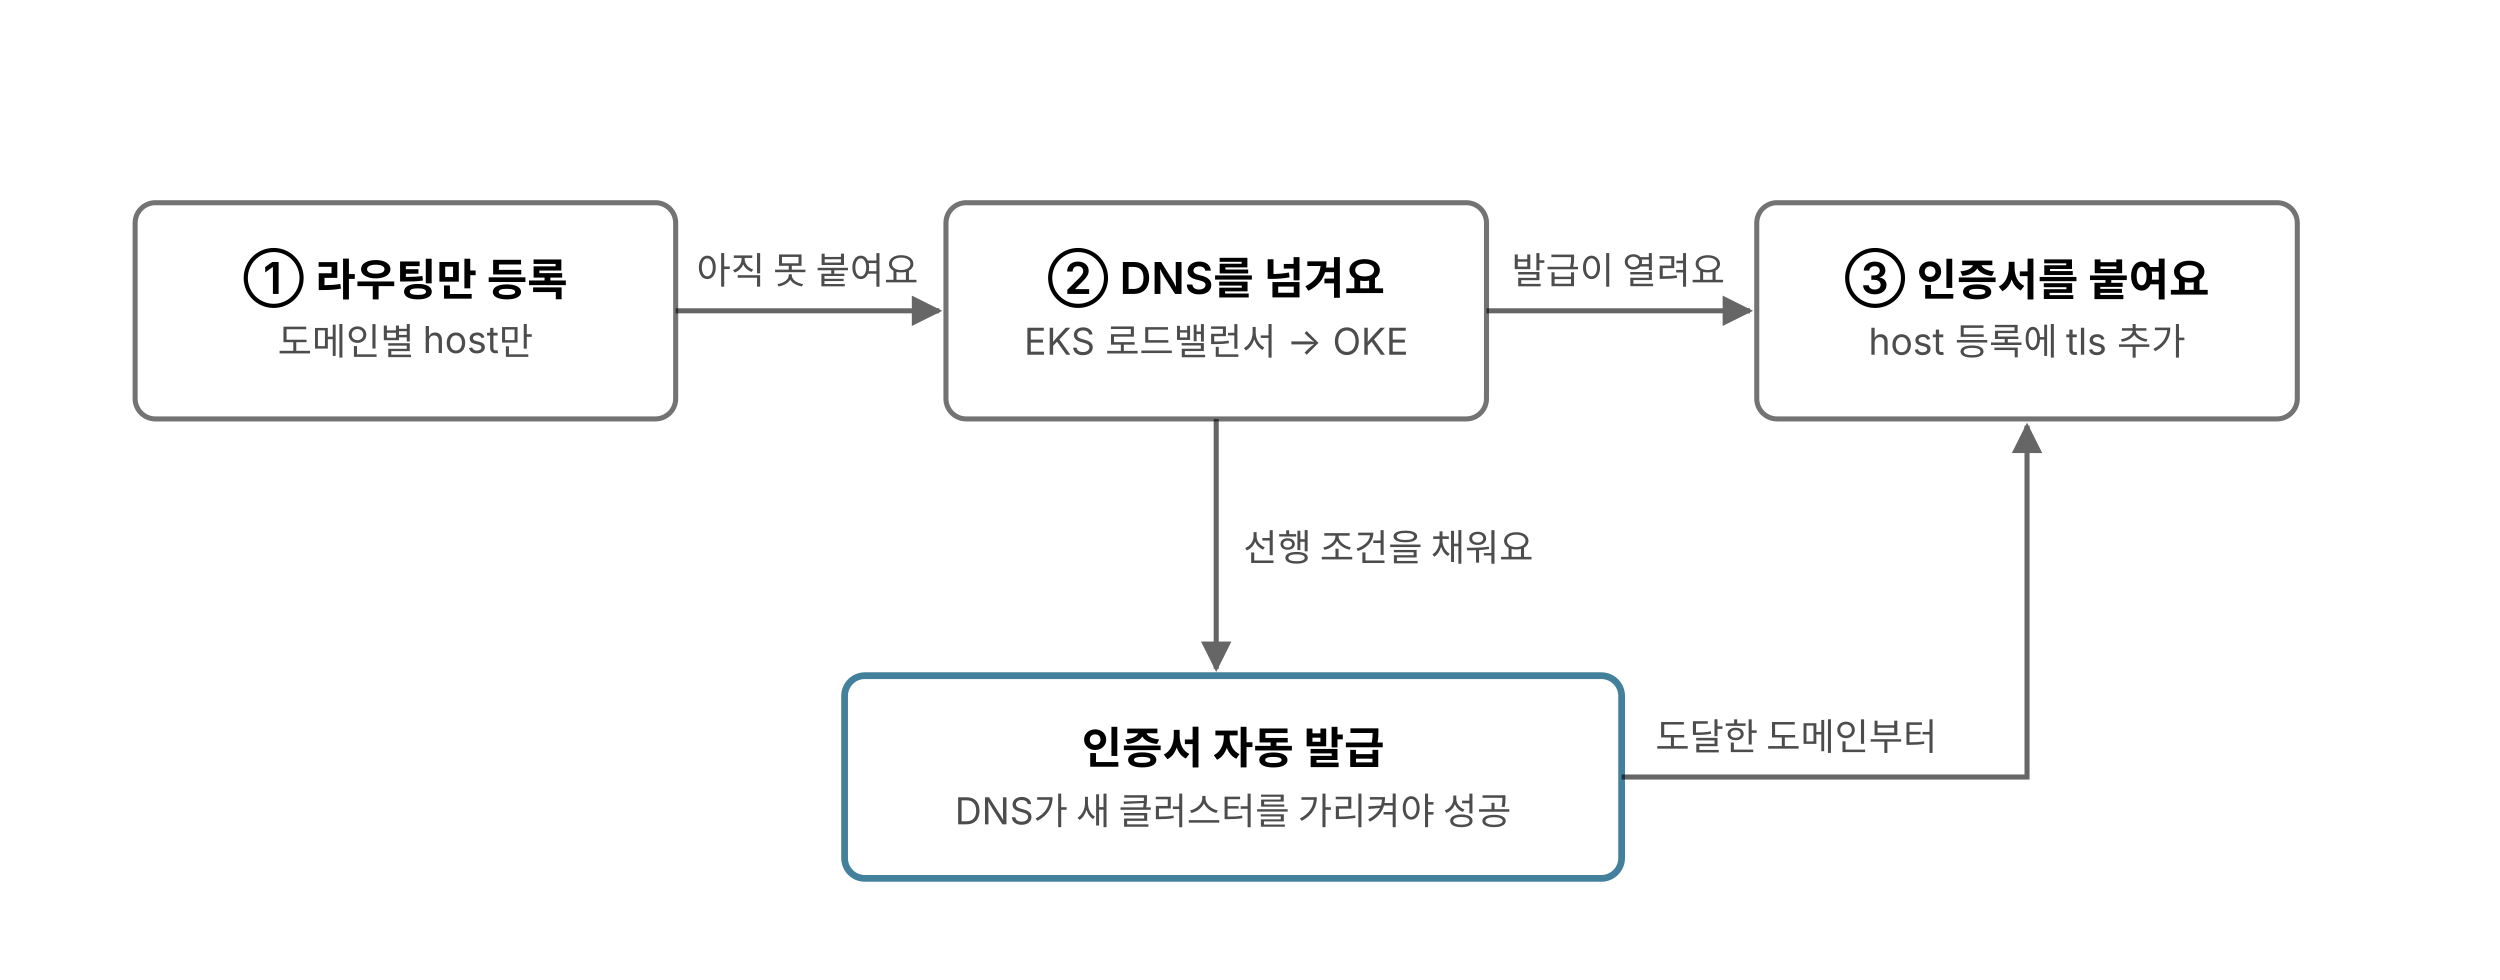
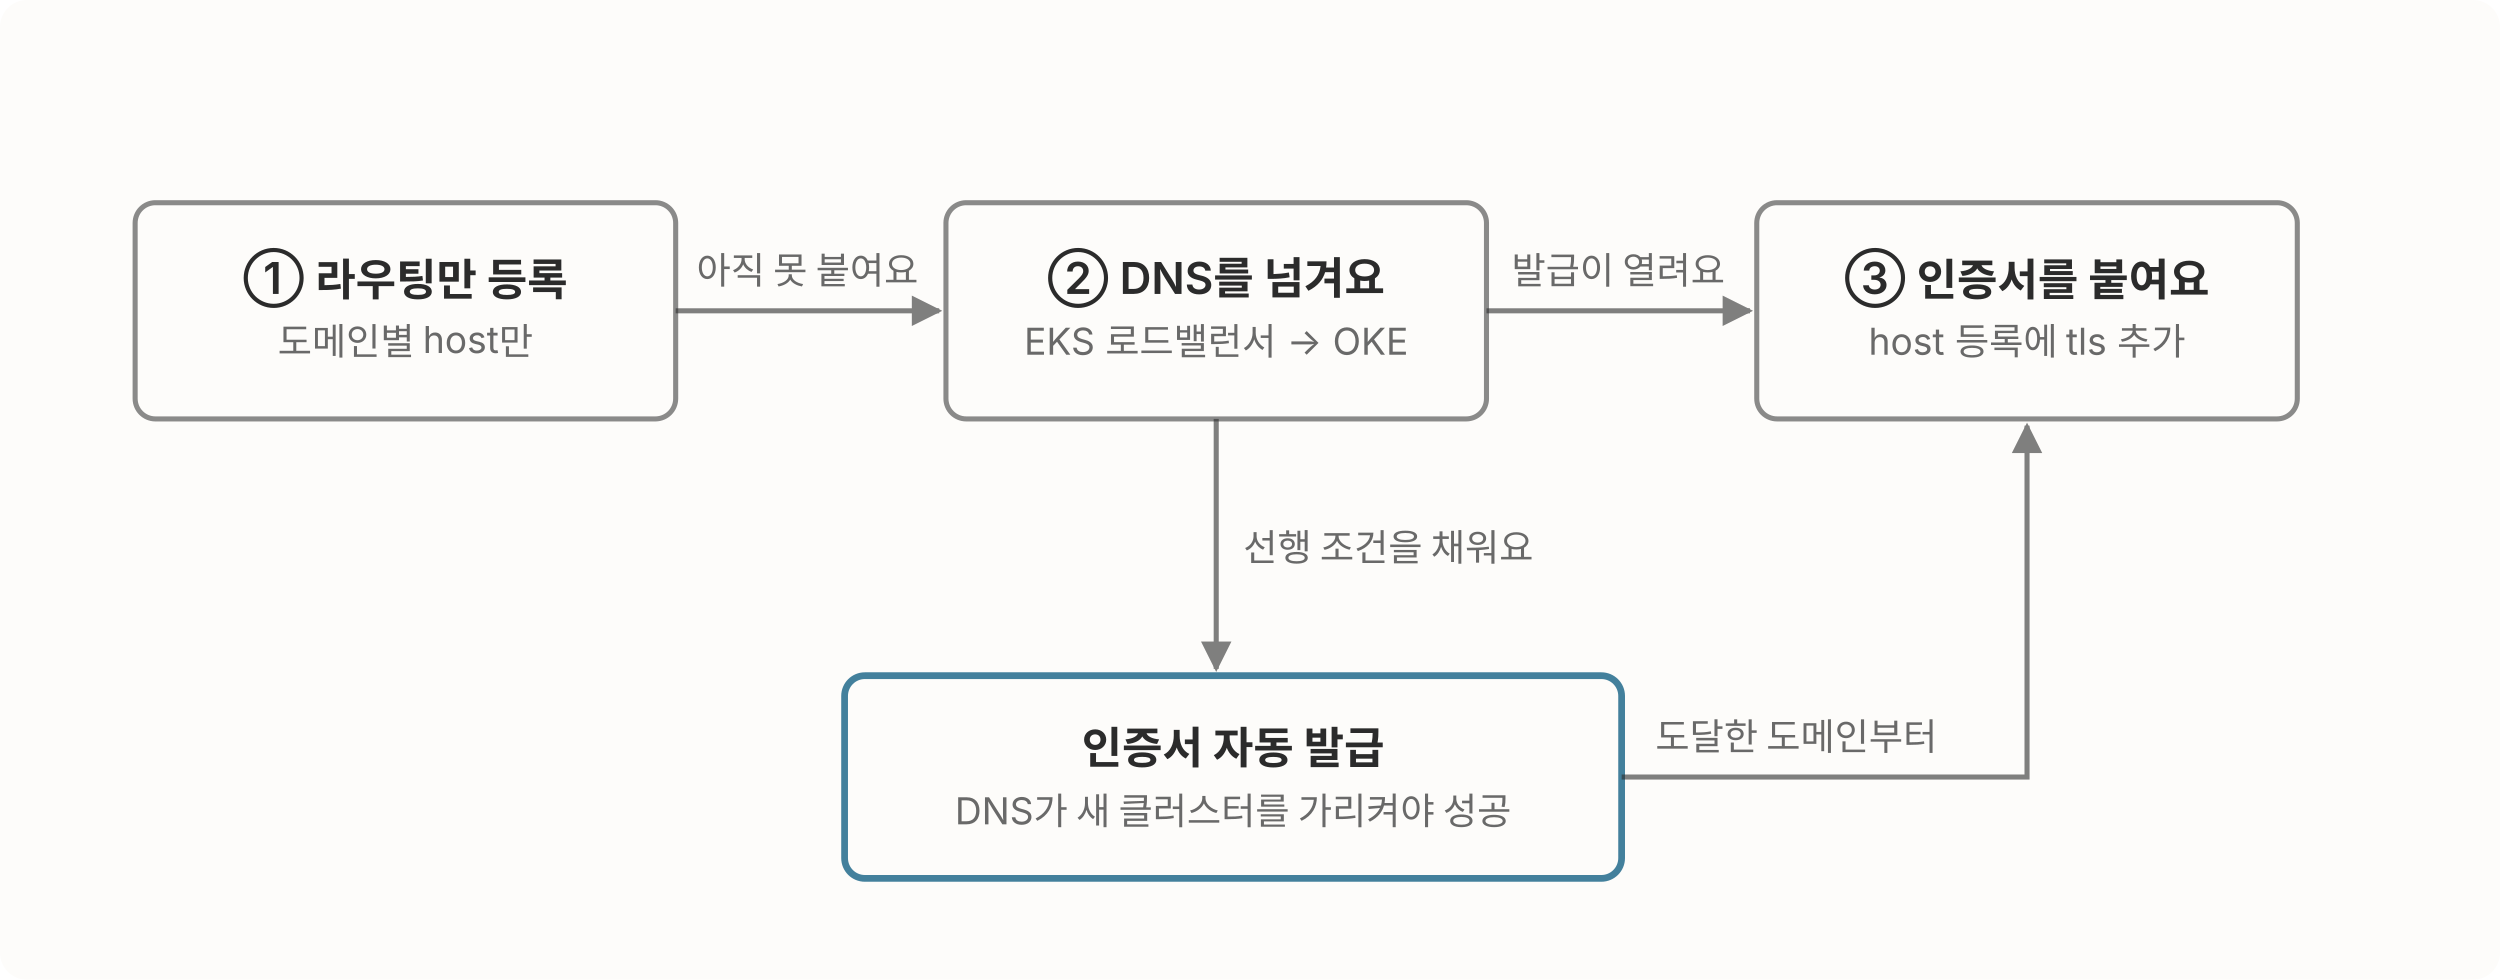
<svg xmlns="http://www.w3.org/2000/svg" viewBox="0 0 740 290" role="img" aria-label="DNS 컷오버 세 단계: 라우팅만 먼저 등록하고, DNS를 EKS 로드밸런서에서 OKE로 넘긴 뒤, 인증서 자동 발급이 가능해진 도메인부터 인증서를 붙인다">
+   <rect x="0" y="0" width="740" height="290" rx="8" fill="#FDFCFA" />
  <style>
-     text { font-family: system-ui, -apple-system, sans-serif; fill: currentColor; }
+     text { font-family: system-ui, -apple-system, sans-serif; fill: #2b2b2b; }
    .name { font-size: 13px; font-weight: 600; }
    .sub { font-size: 11px; opacity: .7; }
    .edge-lbl { font-size: 11px; opacity: .7; }
-     .box { fill: none; stroke: currentColor; stroke-width: 1.5; rx: 6; opacity: .55; }
+     .box { fill: none; stroke: #2b2b2b; stroke-width: 1.5; rx: 6; opacity: .55; }
    .box-base { fill: none; stroke: #43809c; stroke-width: 2; rx: 6; }
-     .flow { stroke: currentColor; stroke-width: 1.5; fill: none; opacity: .6; }
+     .flow { stroke: #2b2b2b; stroke-width: 1.5; fill: none; opacity: .6; }
  </style>
  <defs>
    <marker id="c-ah" viewBox="0 0 10 10" refX="9" refY="5" markerWidth="6" markerHeight="6" orient="auto">
-       <path d="M0,0 L10,5 L0,10 z" fill="currentColor" />
+       <path d="M0,0 L10,5 L0,10 z" fill="#2b2b2b" />
    </marker>
  </defs>
  <rect x="40" y="60" width="160" height="64" class="box" />
  <text x="120" y="87" text-anchor="middle" class="name">① 라우팅만 등록</text>
  <text x="120" y="105" text-anchor="middle" class="sub">도메인별 host만</text>
  <rect x="280" y="60" width="160" height="64" class="box" />
  <text x="360" y="87" text-anchor="middle" class="name">② DNS를 넘겨요</text>
  <text x="360" y="105" text-anchor="middle" class="sub">EKS 로드밸런서 → OKE</text>
  <rect x="520" y="60" width="160" height="64" class="box" />
  <text x="600" y="87" text-anchor="middle" class="name">③ 인증서를 붙여요</text>
  <text x="600" y="105" text-anchor="middle" class="sub">host 등록에 tls 추가</text>
  <rect x="250" y="200" width="230" height="60" class="box-base" />
  <text x="365" y="226" text-anchor="middle" class="name">인증서 자동 발급</text>
  <text x="365" y="244" text-anchor="middle" class="sub">DNS가 새 클러스터를 가리켜야 성공</text>
  <path d="M200,92 L278,92" class="flow" marker-end="url(#c-ah)" />
  <text x="239" y="84" text-anchor="middle" class="edge-lbl">아직 못 붙여요</text>
  <path d="M440,92 L518,92" class="flow" marker-end="url(#c-ah)" />
  <text x="479" y="84" text-anchor="middle" class="edge-lbl">발급이 열려요</text>
  <path d="M360,124 L360,198" class="flow" marker-end="url(#c-ah)" />
  <text x="368" y="166" class="edge-lbl">선행 조건을 채워요</text>
  <path d="M480,230 L600,230 L600,126" class="flow" marker-end="url(#c-ah)" />
  <text x="490" y="222" class="edge-lbl">도달한 도메인부터</text>
</svg>
